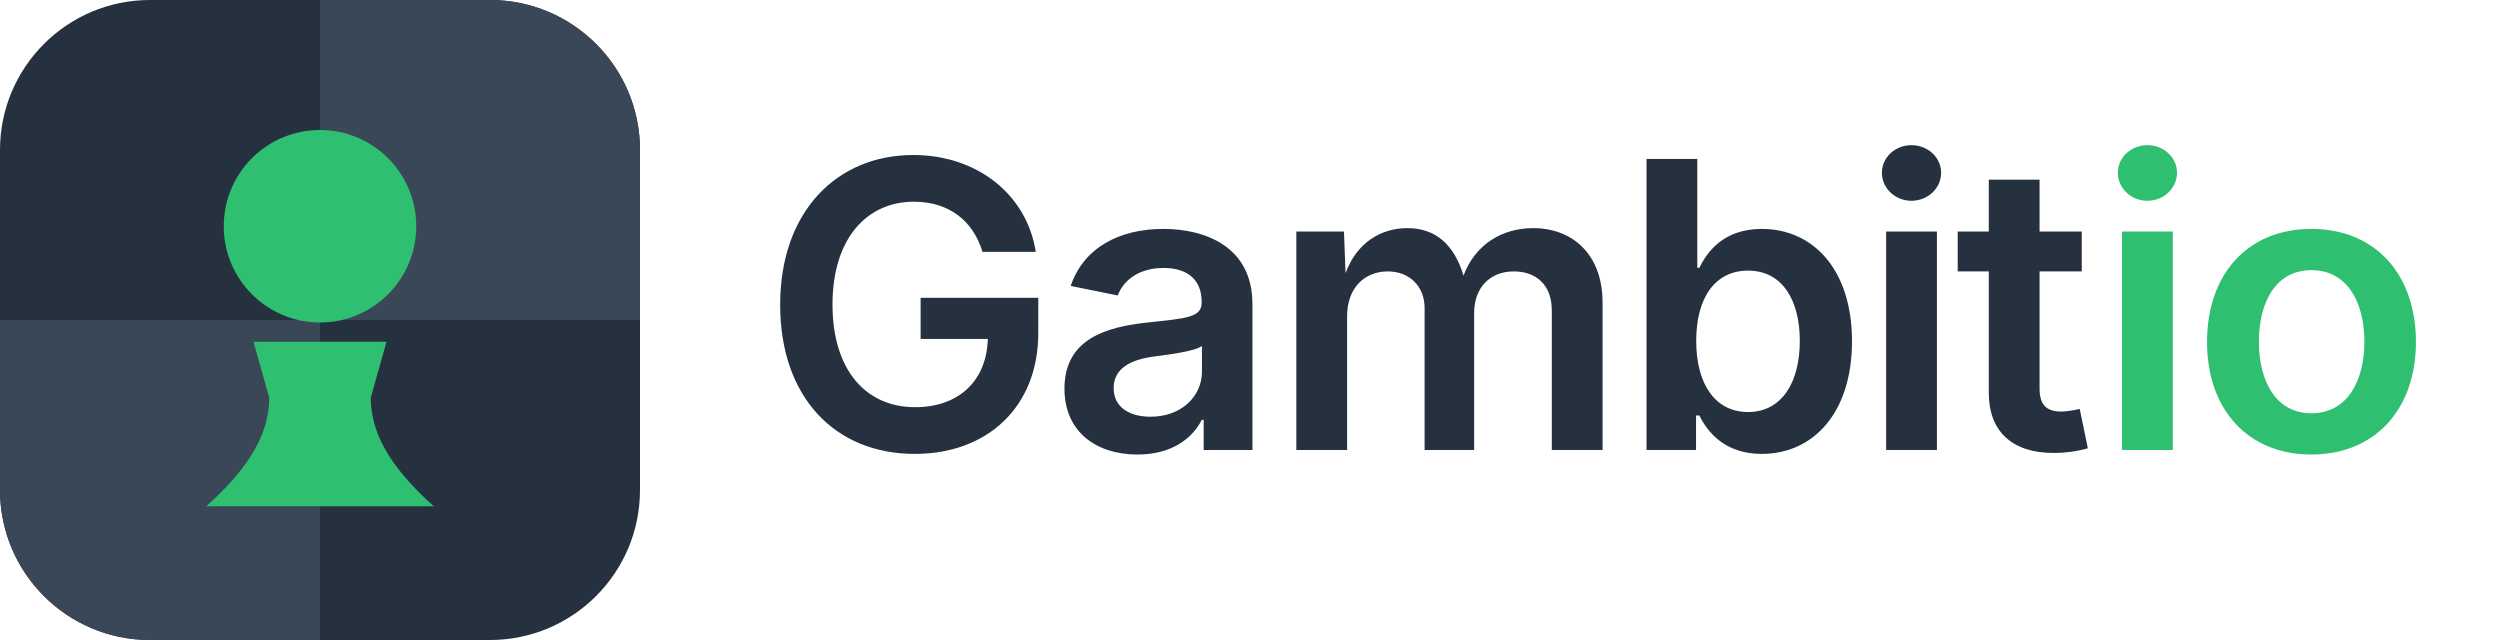
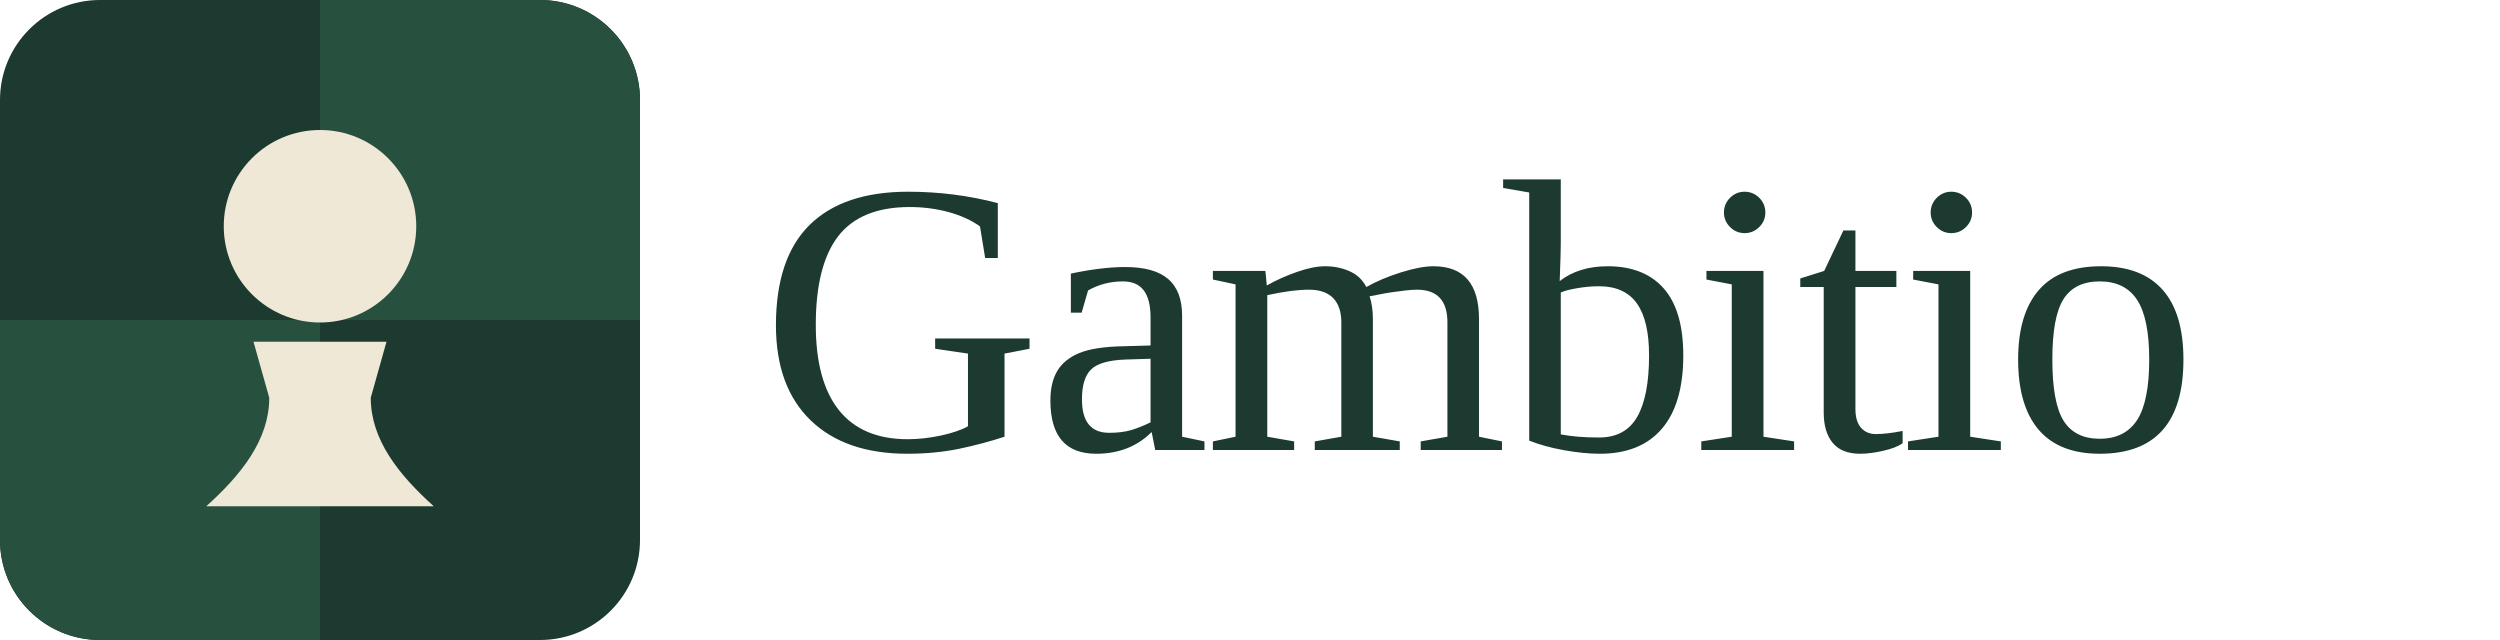
<svg xmlns="http://www.w3.org/2000/svg" viewBox="0 0 250 64">
-   <rect width="64" height="64" rx="15" fill="#263140" />
-   <path d="M32 0 H49 A15 15 0 0 1 64 15 V32 H32 Z M0 32 H32 V64 H15 A15 15 0 0 1 0 49 Z" fill="#3a4757" />
-   <g transform="translate(32 13) scale(1.75)" fill="#2fbf71">
+   <rect width="64" height="64" rx="10" fill="#1c3a2f" />
+   <path d="M32 0 H54 A10 10 0 0 1 64 10 V32 H32 Z M0 32 H32 V64 H10 A10 10 0 0 1 0 54 Z" fill="#27503f" />
+   <g transform="translate(32 13) scale(1.75)" fill="#efe8d6">
    <circle cx="0" cy="5.5" r="5.5" />
    <path d="M-3.8 12.1 h7.6 l-0.9 3.2 c0 2.4 1.6 4.4 3.6 6.2 h-13 c2-1.8 3.6-3.8 3.6-6.2 z" />
  </g>
-   <text x="76" y="45" font-family="Inter, Helvetica Neue, Helvetica, Arial, sans-serif" font-size="40" font-weight="600" letter-spacing="-1" fill="#263140">Gambit<tspan fill="#2fbf71">io</tspan>
-   </text>
+   <text x="76" y="45" font-family="Fraunces, Georgia, 'Times New Roman', serif" font-size="39" font-weight="400" letter-spacing="-0.5" fill="#1c3a2f">Gambitio</text>
</svg>
